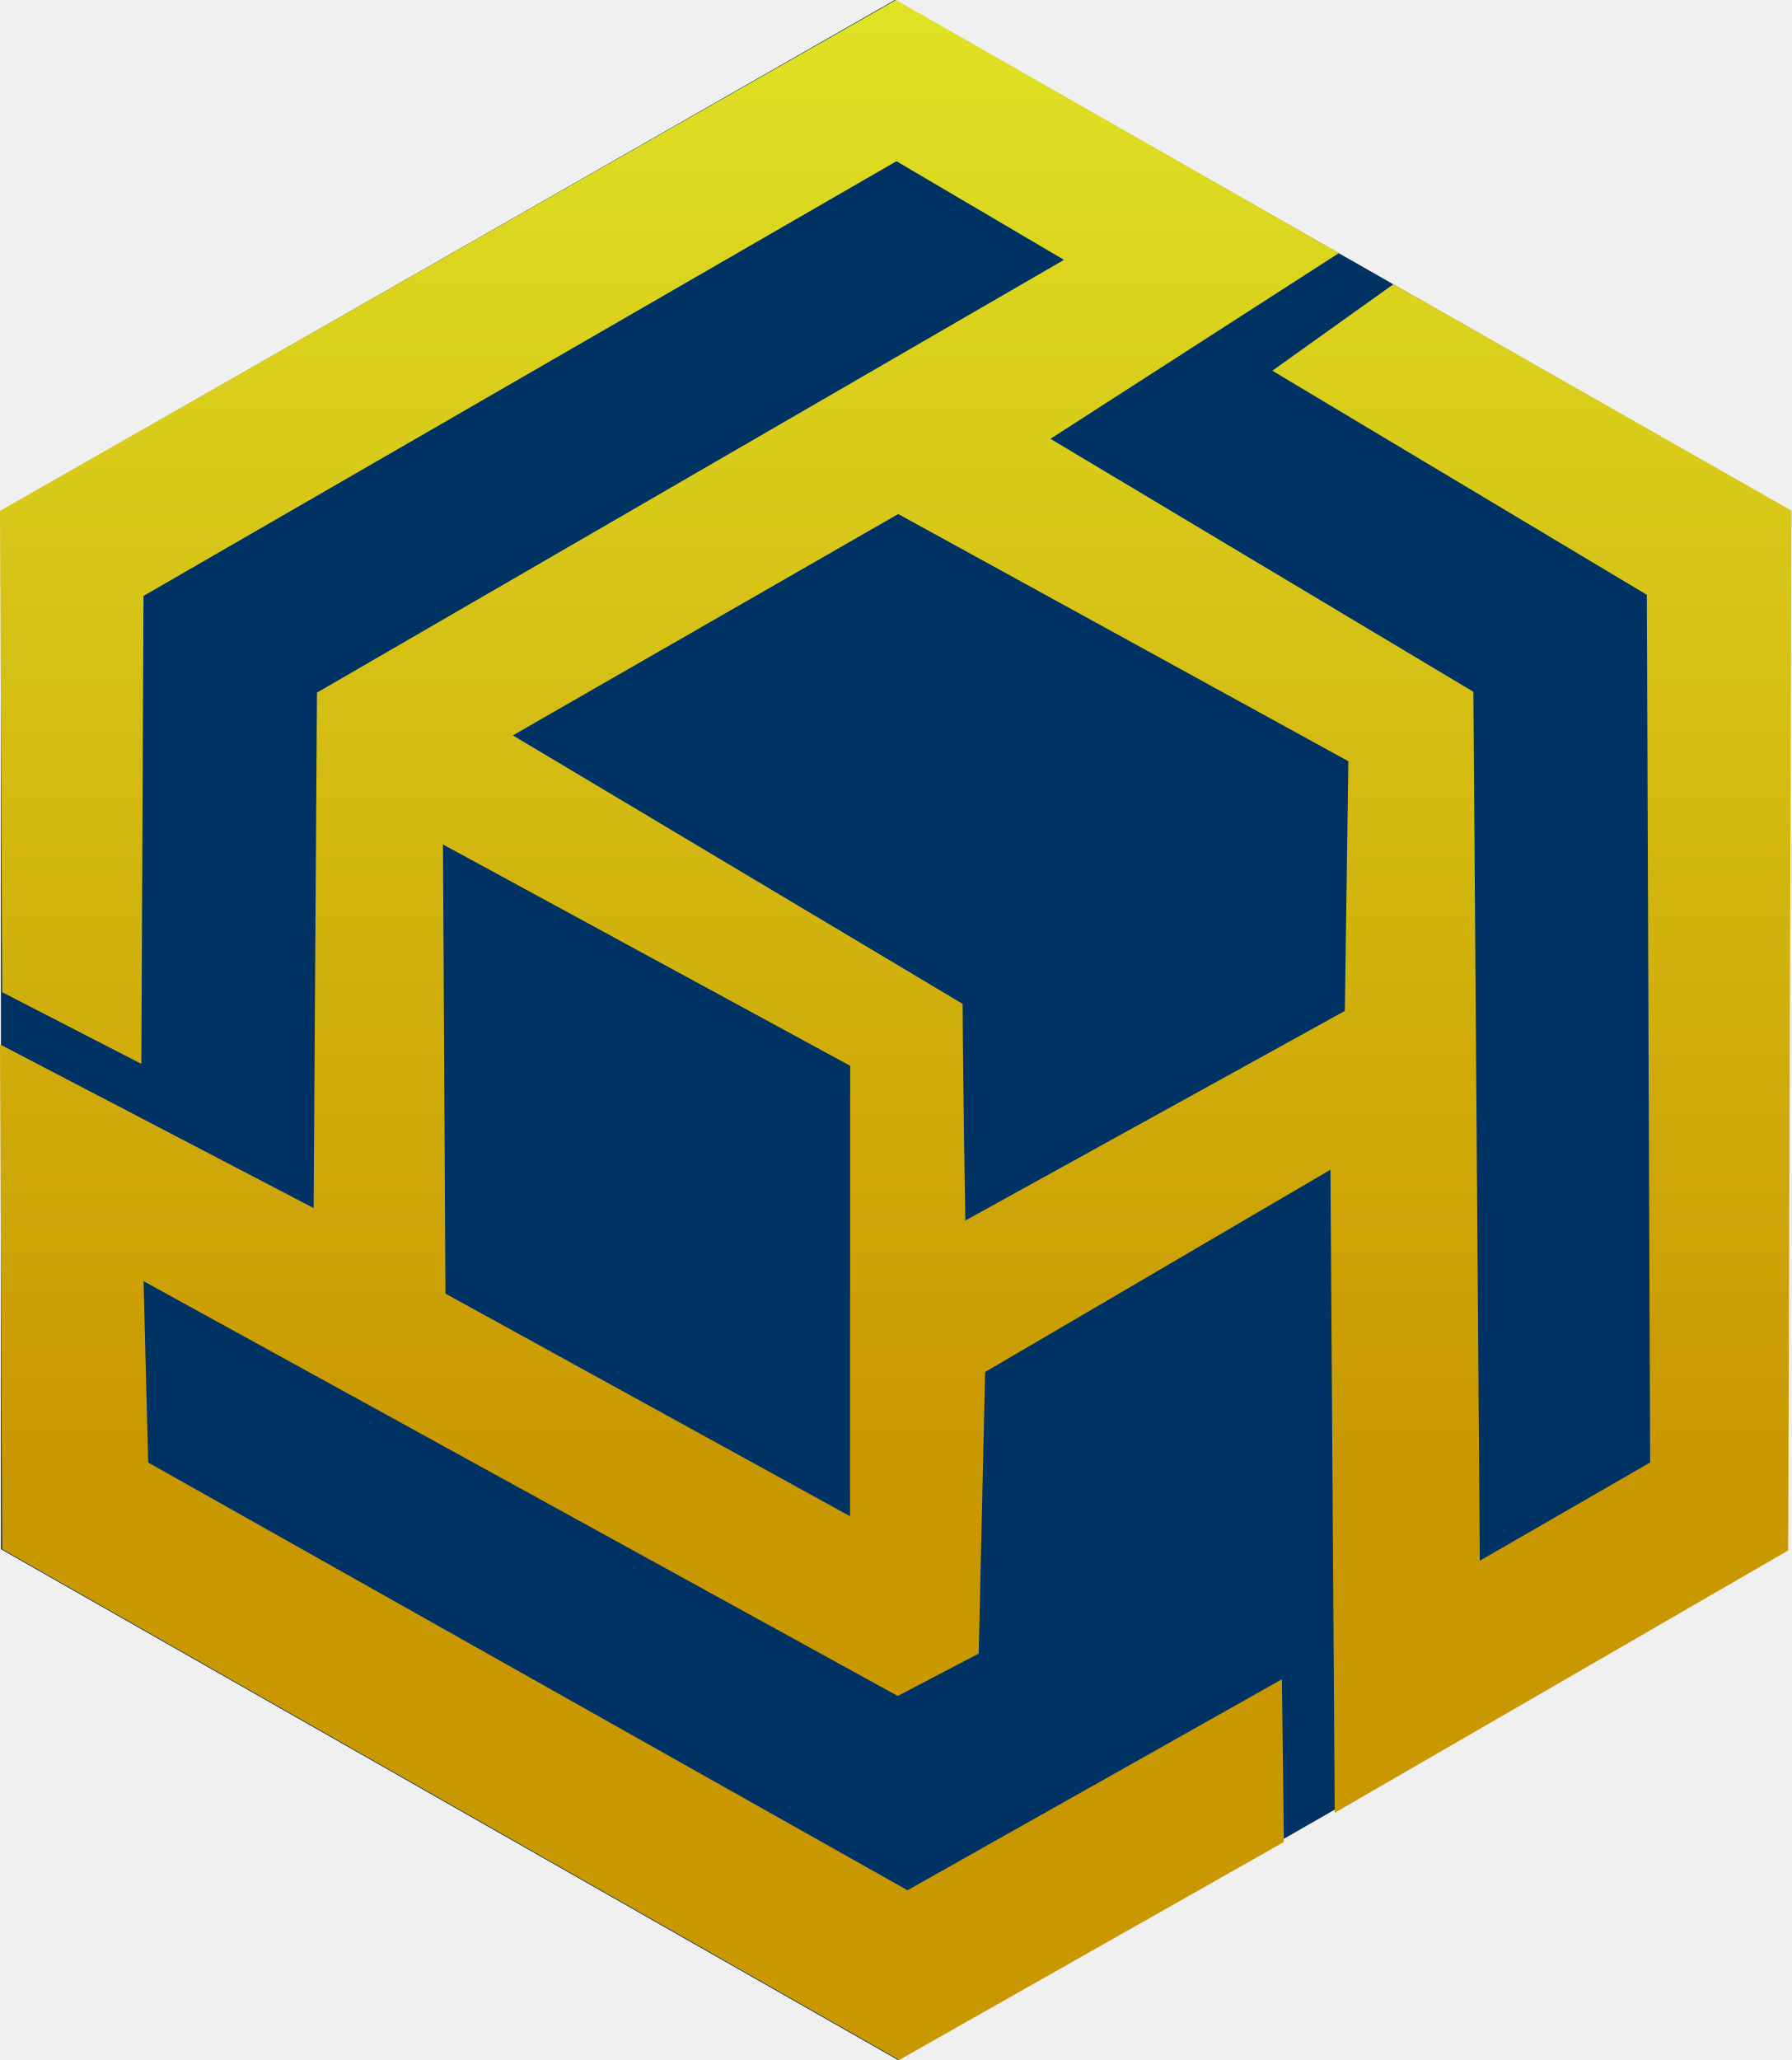
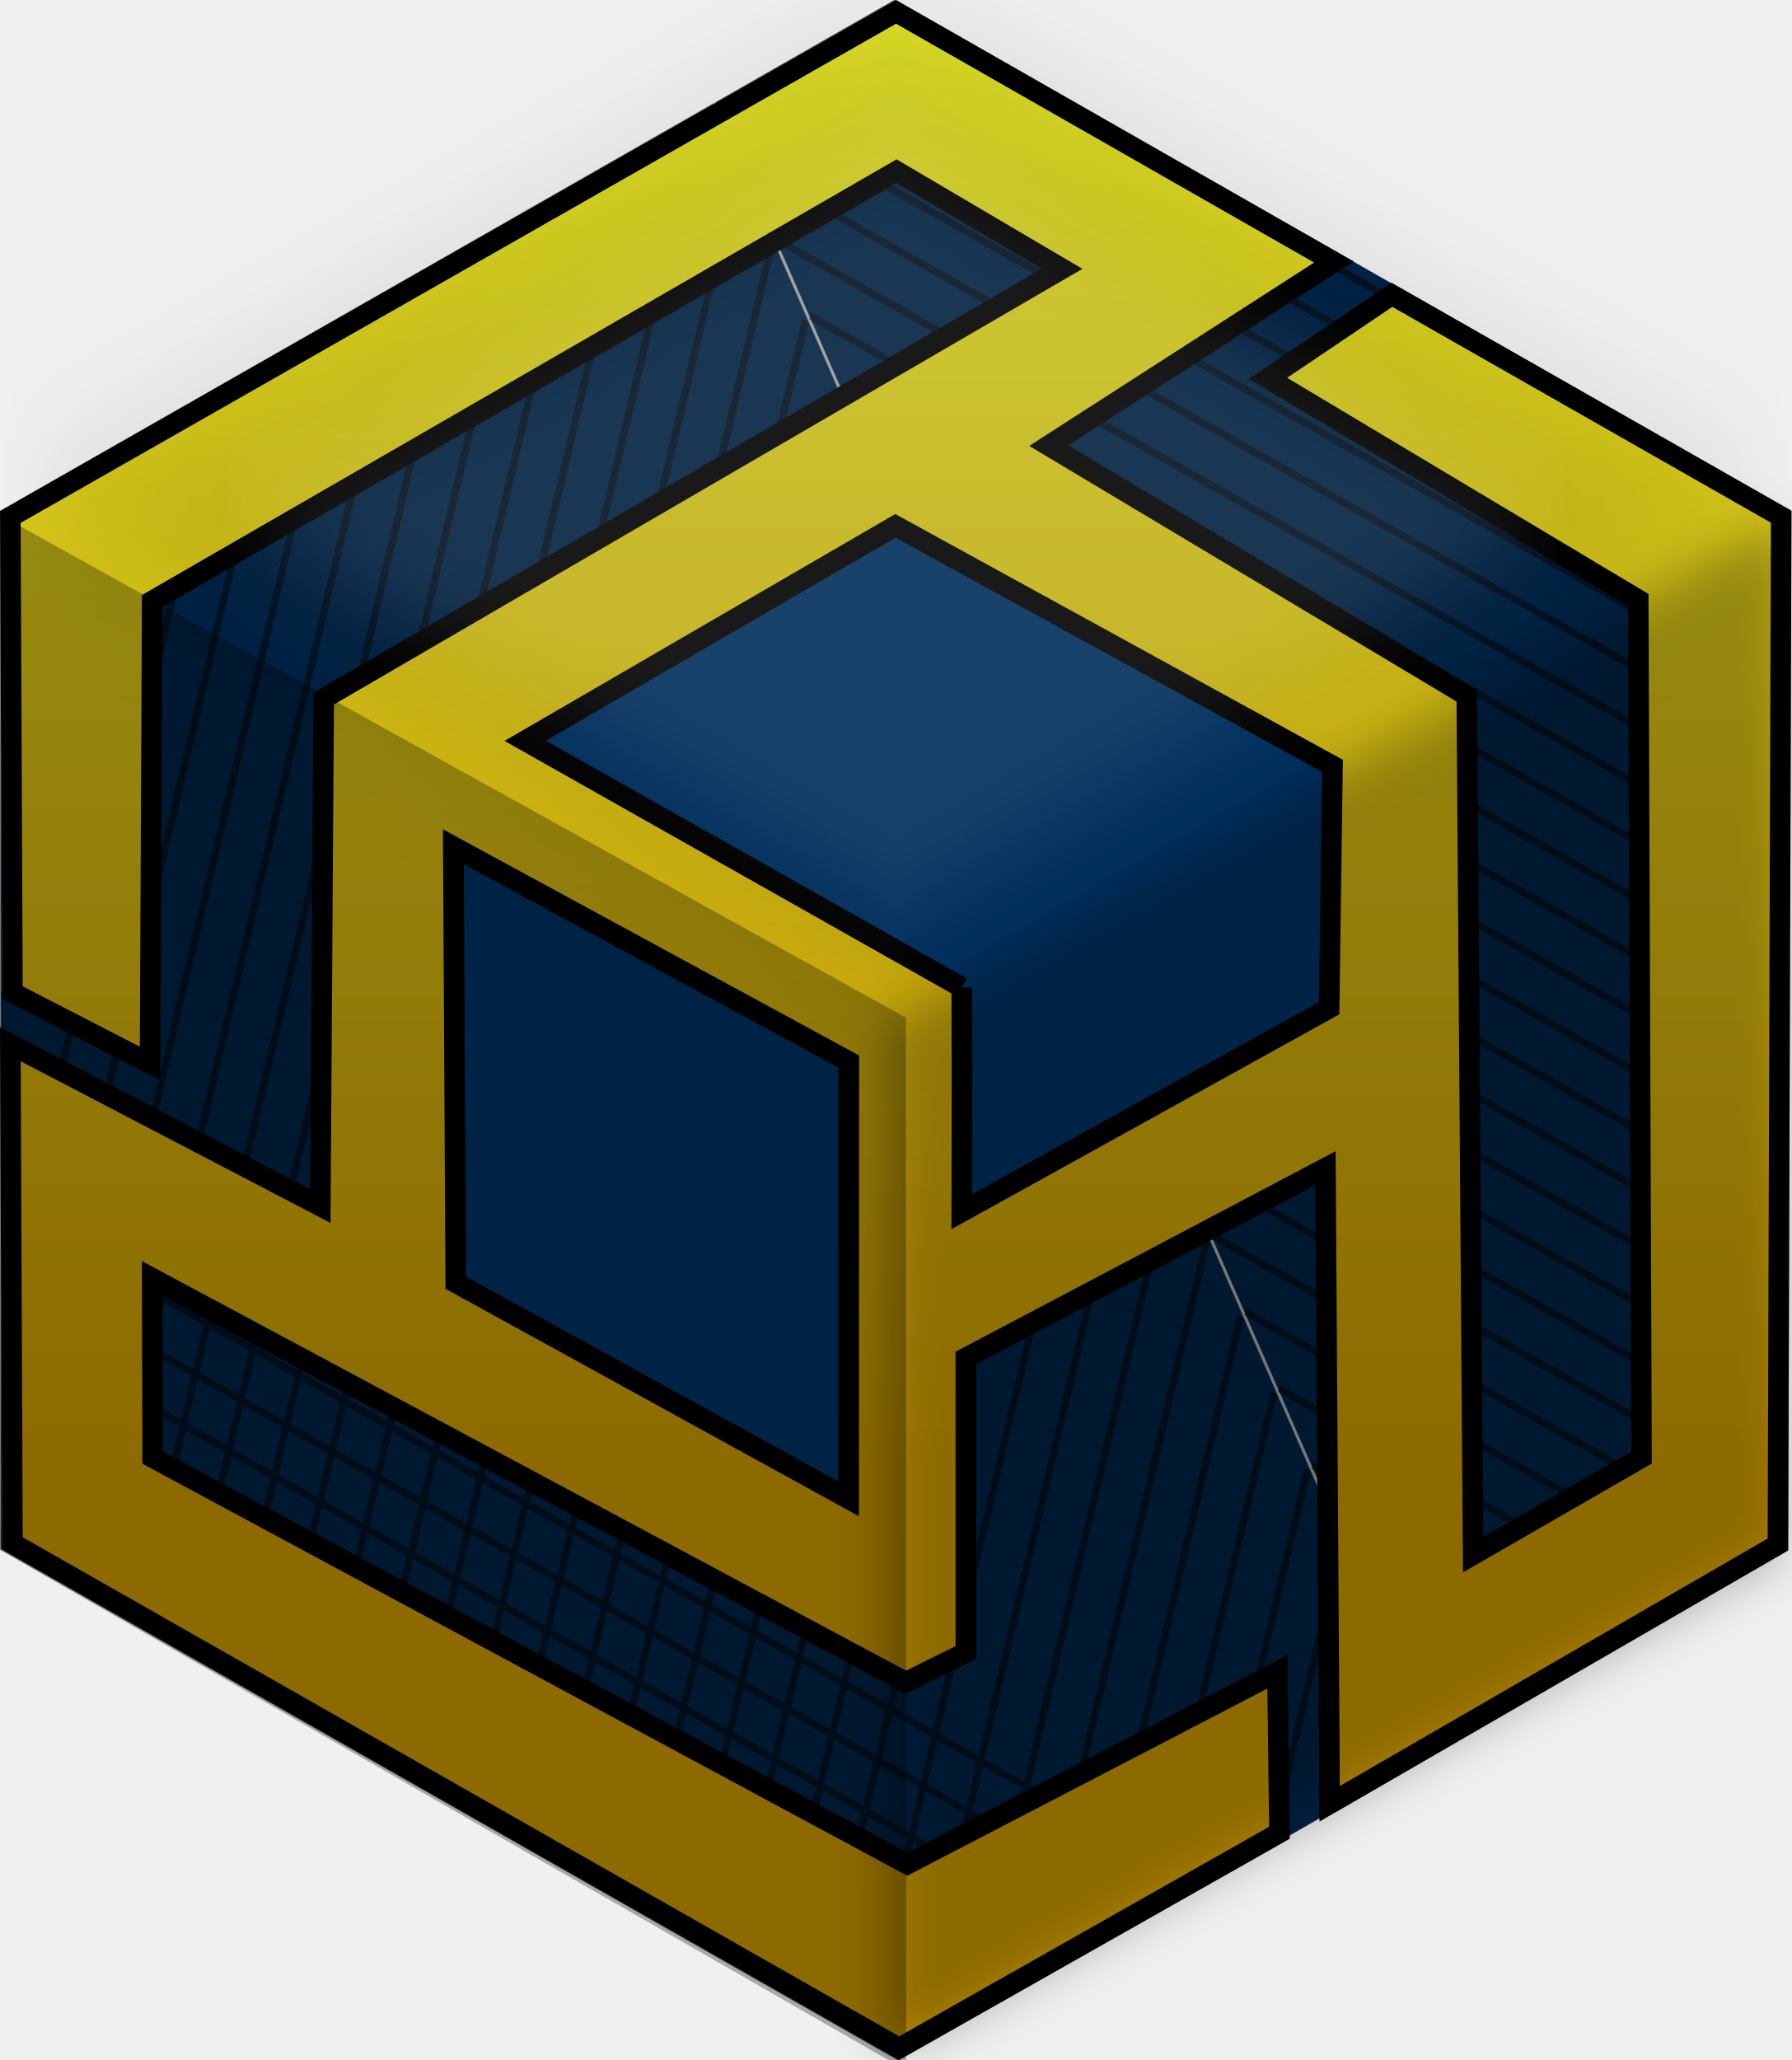
<svg xmlns="http://www.w3.org/2000/svg" xmlns:xlink="http://www.w3.org/1999/xlink" xml:space="preserve" width="86.974" height="100" viewBox="0 0 23.012 26.458">
  <defs>
-     <linearGradient id="a">
-       <stop offset=".283" stop-color="#c99700" />
+     <linearGradient id="b">
+       <stop offset=".284" stop-color="#c99700" />
      <stop offset="1" stop-color="#e0e326" />
    </linearGradient>
-     <linearGradient xlink:href="#a" id="b" x1="-21.491" x2="-21.491" y1="134.231" y2="48.619" gradientUnits="userSpaceOnUse" spreadMethod="pad" />
+     <linearGradient xlink:href="#b" id="c" x1="-56.314" x2="-35.827" y1="-39.897" y2="-39.897" gradientTransform="matrix(2.06643 0 0 1.4741 126.952 48.228)" gradientUnits="userSpaceOnUse" />
+     <linearGradient xlink:href="#b" id="d" x1="-56.314" x2="-35.827" y1="-39.897" y2="-39.897" gradientTransform="matrix(.51516 0 0 .36748 71.373 -11.812)" gradientUnits="userSpaceOnUse" />
+     <linearGradient xlink:href="#b" id="g" x1="-20.787" x2="-20.787" y1="134.039" y2="49.158" gradientUnits="userSpaceOnUse" />
+     <filter id="h" width="1.318" height="1.318" x="-.159" y="-.159" color-interpolation-filters="sRGB">
+       <feGaussianBlur stdDeviation="2.806" />
+     </filter>
+     <filter id="j" width="1.13" height="1.076" x="-.065" y="-.038" color-interpolation-filters="sRGB">
+       <feGaussianBlur stdDeviation="1.009" />
+     </filter>
+     <filter id="i" width="1.318" height="1.318" x="-.159" y="-.159" color-interpolation-filters="sRGB">
+       <feGaussianBlur stdDeviation="2.806" />
+     </filter>
+     <filter id="e" width="1.125" height="1.143" x="-.062" y="-.072" color-interpolation-filters="sRGB">
+       <feGaussianBlur stdDeviation="1.247" />
+     </filter>
+     <pattern xlink:href="#a" id="f" patternTransform="matrix(.7895 -.34498 .45947 1.05151 -60.677 126.706)" />
+     <pattern id="a" width="100.141" height="100.141" patternTransform="translate(-60.677 126.706)" patternUnits="userSpaceOnUse">
+       <g stroke-opacity=".5">
+         <path fill="#003264" stroke-linejoin="bevel" stroke-width=".794" d="M.072 100.072V.073h99.999v99.999z" />
+         <path fill="none" stroke="#000" stroke-width=".299" d="M.106 100.035 100.036.106M3.177 99.965 99.965 3.177M6.177 99.965 99.965 6.177M9.177 99.965 99.965 9.177M12.177 99.965l87.788-87.788M15.177 99.965l84.788-84.788M18.177 99.965l81.788-81.788M21.177 99.965l78.788-78.788M24.177 99.965l75.788-75.788M27.177 99.965l72.788-72.788M30.177 99.965l69.788-69.788M33.177 99.965l66.788-66.788M36.177 99.965l63.788-63.788M39.177 99.965l60.788-60.788M42.177 99.965l57.788-57.788M48.177 99.965l51.788-51.788M51.177 99.965l48.788-48.788M45.177 99.965l54.788-54.788M54.177 99.965l45.788-45.788M57.177 99.965l42.788-42.788M60.177 99.965l39.788-39.788M63.177 99.965l36.788-36.788M66.177 99.965l33.788-33.788M69.177 99.965l30.788-30.788M72.177 99.965l27.788-27.788M75.177 99.965l24.788-24.788M78.177 99.965l21.788-21.788M81.177 99.965l18.788-18.788M84.177 99.965l15.788-15.788M87.177 99.965l12.788-12.788M90.177 99.965l9.788-9.788M93.177 99.965l6.788-6.788M96.177 99.965l3.788-3.788M99.177 99.965l.788-.788M96.894 99.894.106 3.106M93.894 99.894.106 6.106M90.894 99.894.106 9.106M87.894 99.894.106 12.106M84.894 99.894.106 15.106M81.894 99.894.106 18.106M78.894 99.894.106 21.106M75.894 99.894.106 24.106M72.894 99.894.106 27.106M69.894 99.894.106 30.106M66.894 99.894.106 33.106M63.894 99.894.106 36.106M60.894 99.894.106 39.106M57.894 99.894.106 42.106M51.894 99.894.106 48.106M48.894 99.894.106 51.106M54.894 99.894.106 45.106M45.894 99.894.106 54.106M42.894 99.894.106 57.106M39.894 99.894.106 60.106M36.894 99.894.106 63.106M33.894 99.894.106 66.106M30.894 99.894.106 69.106M27.894 99.894.106 72.106M24.894 99.894.106 75.106M21.894 99.894.106 78.106M18.894 99.894.106 81.106M15.894 99.894.106 84.106M12.894 99.894.106 87.106M9.894 99.894.106 90.106M6.894 99.894.106 93.106M3.894 99.894.106 96.106M.894 99.894l-.788-.788" />
+       </g>
+     </pattern>
  </defs>
  <g stroke-width="3.206">
-     <path fill="#003264" d="M11.494 0 .012 6.562v13.336l11.522 6.56 11.42-6.544.042-13.356z" />
-     <path fill="url(#b)" d="m-58.022 112.953-.09-20.787 12.916 6.738.138-21.225 30.765-17.821-6.899-4.062-31.01 17.902-.089 19.269-5.731-2.951-.09-19.82 36.9-21.038 18.245 10.42-11.883 7.649L2.568 77.645l.265 35.782 7.015-4.045-.136-35.731-15.424-9.228L-.722 60.86l16.39 9.324-.135 42.821-18.675 10.802-.177-26.48-14.221 8.329-.265 11.595-3.333 1.746-31.062-17.082.191 7.468 31.271 17.614 15.42-8.688.082 6.701-15.843 8.975z" transform="translate(18.1251 -15.3324) scale(.3119)" />
-     <g fill="#003264" stroke-width="1">
-       <path d="m12.365 12.893-5.777-3.448 4.95-2.843L17.32 9.777l-.045 3.207L12.4 15.676s-.029-1.645-.035-2.782z" />
-       <path d="M5.722 16.615 5.69 10.846l5.231 2.843-.002 5.785z" />
+     <path fill="url(#f)" d="m116.225 79.375-36.81 21.039v42.757l36.94 21.032 36.613-20.98.136-42.821z" transform="matrix(.3119 0 0 .3119 -24.757 -24.757)" />
+     <path fill-opacity=".3" d="M11.481 0 0 6.562v13.336l11.522 6.56 11.42-6.544.042-13.356z" />
+     <path fill="url(#g)" d="m-58.022 112.953-.09-20.787 12.917 6.738.138-21.14 30.765-17.906-6.899-4.062-31.01 17.902-.09 19.27-5.73-2.952-.09-19.82 36.9-21.038 18.245 10.42-11.883 7.648L2.568 77.645l.265 35.782 7.015-4.045-.136-35.73-15.424-9.229 5.16-3.478 16.22 9.24-.136 42.82-18.674 10.802-.177-26.48-14.985 7.905v12.274l-2.495 1.237-31.402-16.828.02 7.468 31.442 16.935 15.42-8.009.082 6.702-15.843 8.975z" transform="matrix(.3119 0 0 .3119 18.125 -15.332)" />
+     <path fill="none" stroke="#000" stroke-width=".264" d="m.16 19.821-.027-6.409 3.982 2.078.043-6.518 9.485-5.52-2.127-1.253-9.561 5.52-.028 5.94-1.767-.91-.027-6.11L11.51.152l5.625 3.213-3.664 2.358 5.37 3.212.082 11.033 2.163-1.247-.042-11.017-4.756-2.845 1.591-1.073 5.001 2.85-.042 13.201-5.758 3.33-.054-8.163-4.62 2.437v3.784l-.77.381-9.681-5.188.006 2.303 9.694 5.221 4.754-2.47.026 2.067-4.885 2.767z" />
+     <g fill="#003264" stroke="#000" stroke-width=".874">
+       <path d="M-18.304 89.902-36.819 79.44l15.7-9.117 18.538 10.18-.143 10.28-15.58 8.632s.02-5.87 0-9.514z" transform="matrix(.30286 0 0 .3028 17.898 -14.54)" />
+       <path d="m-39.766 102.426-.103-18.494 16.772 9.115-.007 18.546z" transform="matrix(.30286 0 0 .3028 17.898 -14.54)" />
    </g>
  </g>
+   <g stroke-width="3.206">
+     <path fill-opacity=".1" d="M147.578 14.132h42.341v42.341h-42.341z" filter="url(#h)" style="mix-blend-mode:normal" transform="matrix(.27174 .1531 -.27174 .1531 -24.757 -24.757)" />
+     <path fill="#fff" fill-opacity=".1" d="M147.578 14.132h42.341v42.341h-42.341z" filter="url(#i)" style="mix-blend-mode:normal" transform="matrix(.20537 .11843 -.20537 .11843 -15.9 -17.556)" />
+     <path fill-opacity=".3" d="m11.637 13.071.005 13.52L0 19.908V6.615z" />
+     <path fill-opacity=".3" d="m115.844 121.622-.014 42.582 37.324-21.085v-42.537z" filter="url(#j)" transform="matrix(.3119 0 0 .3119 -24.757 -24.757)" />
+   </g>
</svg>
